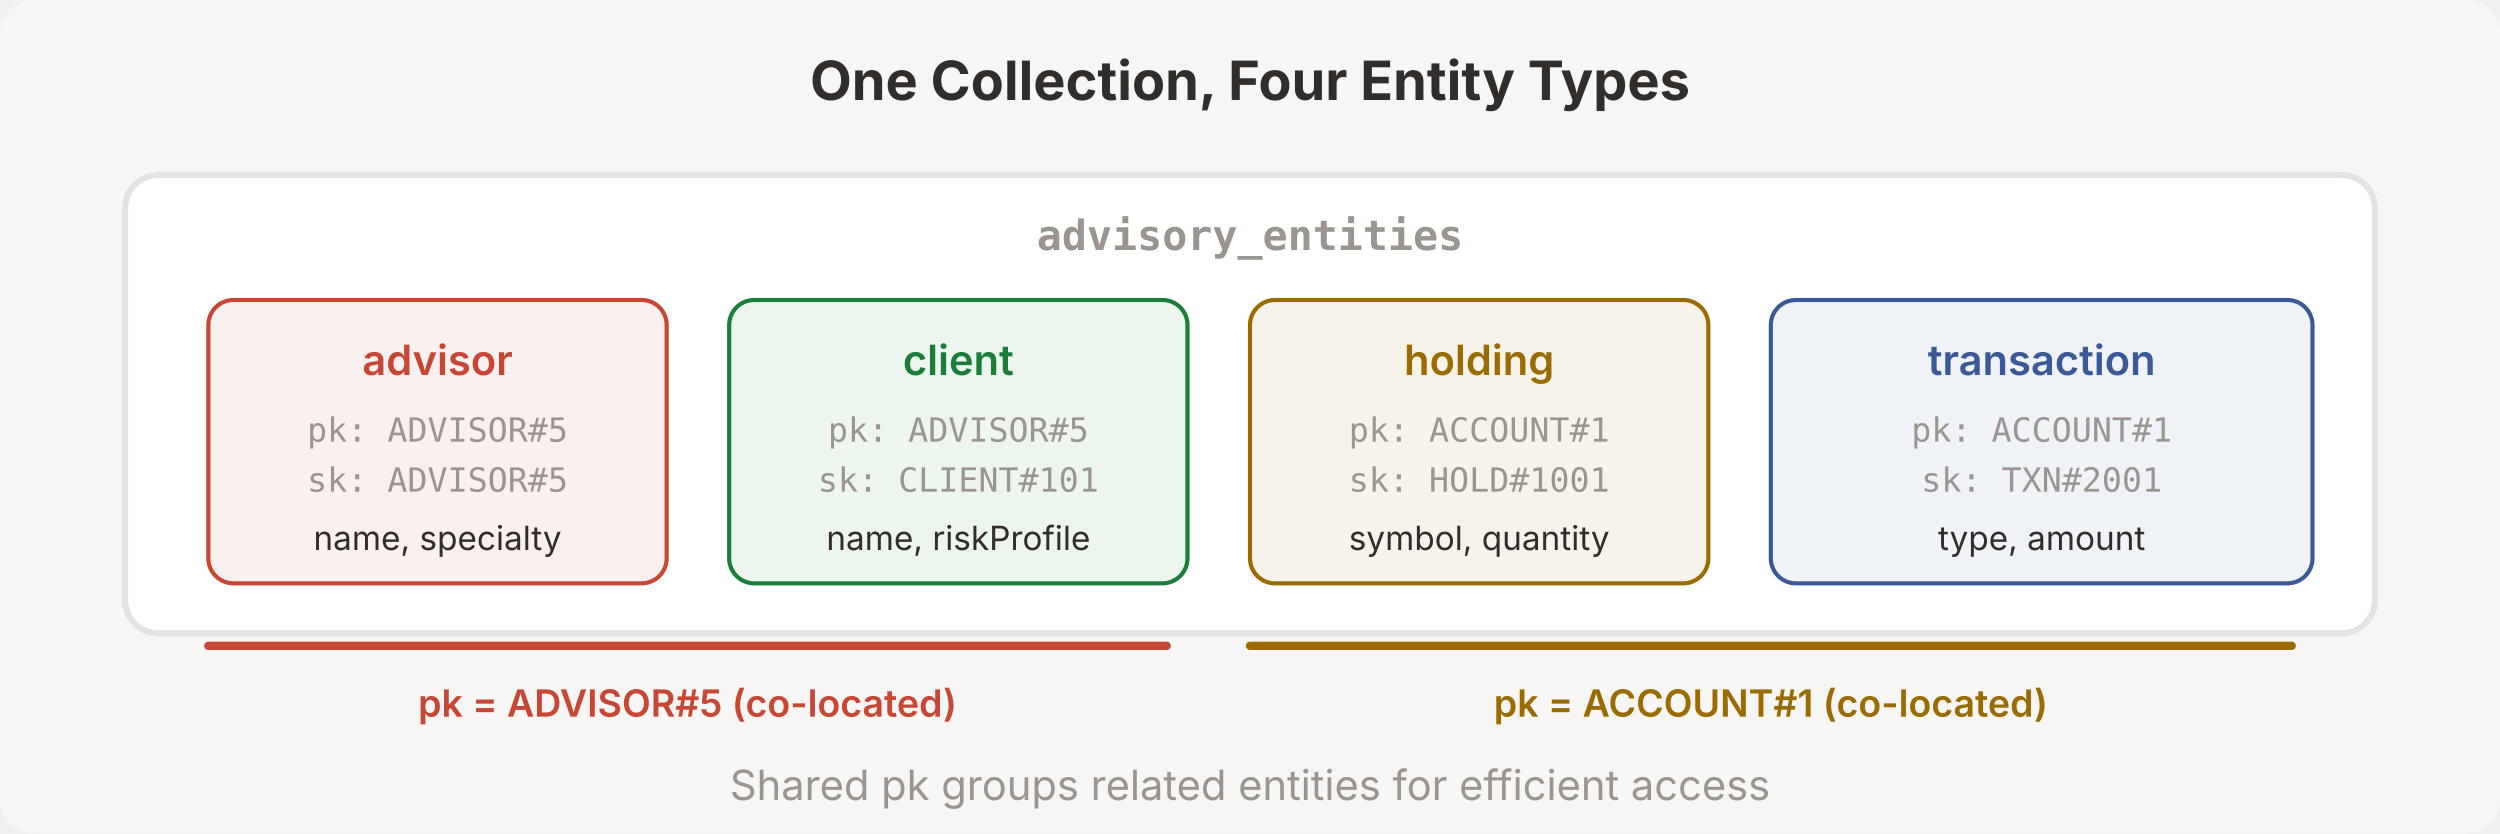
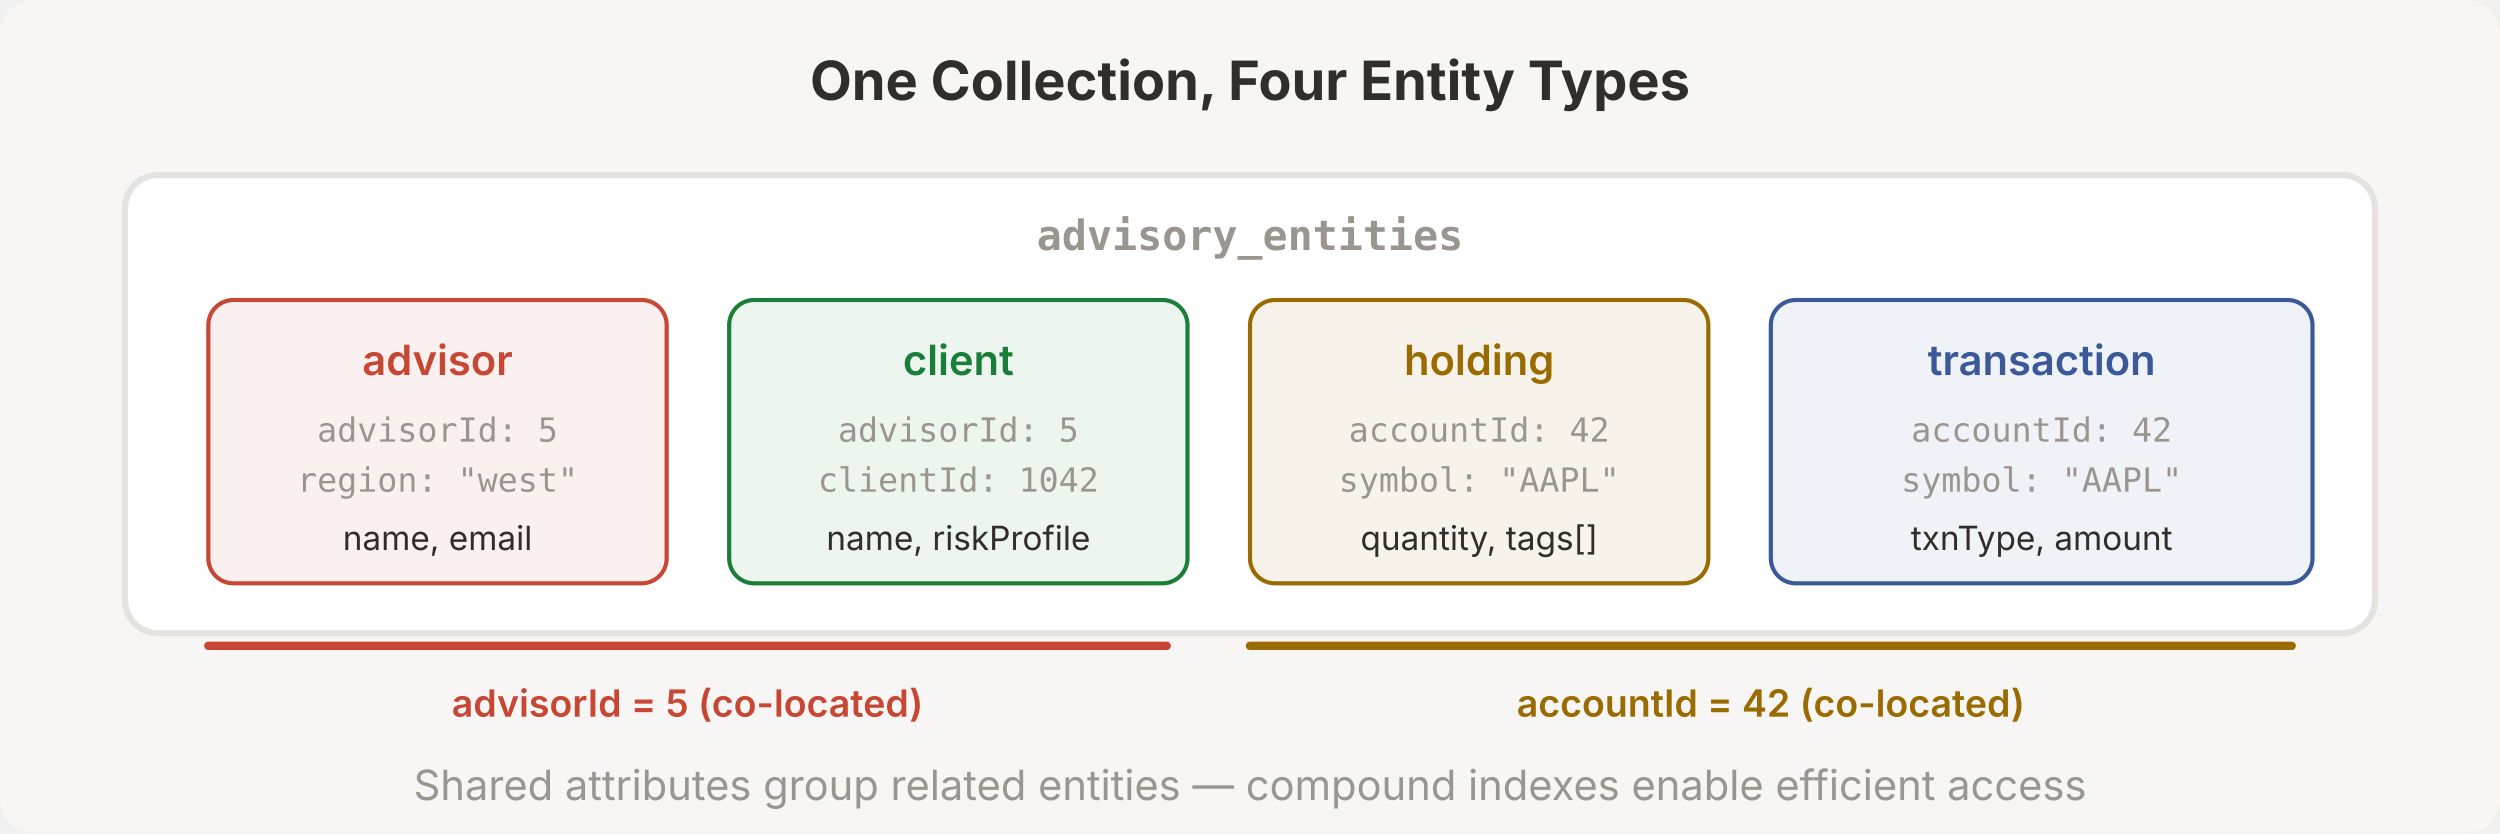
<svg xmlns="http://www.w3.org/2000/svg" viewBox="0 0 600 200" font-family="Source Sans Pro, -apple-system, sans-serif">
  <rect width="600" height="200" rx="8" fill="#F7F6F5" />
  <text x="300" y="24" text-anchor="middle" font-size="13" font-weight="700" fill="#312D2A">One Collection, Four Entity Types</text>
  <rect x="30" y="42" width="540" height="110" rx="8" fill="#fff" stroke="#E5E2DF" stroke-width="1.5" />
  <text x="300" y="60" text-anchor="middle" font-size="10" font-weight="600" fill="#9B9590" font-family="Source Code Pro, monospace">advisory_entities</text>
  <rect x="50" y="72" width="110" height="68" rx="6" fill="#C74634" fill-opacity="0.08" stroke="#C74634" stroke-width="1" />
  <text x="105" y="90" text-anchor="middle" font-size="10" font-weight="600" fill="#C74634">advisor</text>
-   <text x="105" y="106" text-anchor="middle" font-size="8" fill="#9B9590" font-family="Source Code Pro, monospace">pk: ADVISOR#5</text>
-   <text x="105" y="118" text-anchor="middle" font-size="8" fill="#9B9590" font-family="Source Code Pro, monospace">sk: ADVISOR#5</text>
-   <text x="105" y="132" text-anchor="middle" font-size="8" fill="#312D2A">name, specialty</text>
+   <text x="105" y="106" text-anchor="middle" font-size="8" fill="#9B9590" font-family="Source Code Pro, monospace">advisorId: 5</text>
+   <text x="105" y="118" text-anchor="middle" font-size="8" fill="#9B9590" font-family="Source Code Pro, monospace">region: "west"</text>
+   <text x="105" y="132" text-anchor="middle" font-size="8" fill="#312D2A">name, email</text>
  <rect x="175" y="72" width="110" height="68" rx="6" fill="#1B7D3A" fill-opacity="0.08" stroke="#1B7D3A" stroke-width="1" />
  <text x="230" y="90" text-anchor="middle" font-size="10" font-weight="600" fill="#1B7D3A">client</text>
-   <text x="230" y="106" text-anchor="middle" font-size="8" fill="#9B9590" font-family="Source Code Pro, monospace">pk: ADVISOR#5</text>
-   <text x="230" y="118" text-anchor="middle" font-size="8" fill="#9B9590" font-family="Source Code Pro, monospace">sk: CLIENT#101</text>
+   <text x="230" y="106" text-anchor="middle" font-size="8" fill="#9B9590" font-family="Source Code Pro, monospace">advisorId: 5</text>
+   <text x="230" y="118" text-anchor="middle" font-size="8" fill="#9B9590" font-family="Source Code Pro, monospace">clientId: 1042</text>
  <text x="230" y="132" text-anchor="middle" font-size="8" fill="#312D2A">name, riskProfile</text>
  <rect x="300" y="72" width="110" height="68" rx="6" fill="#996B00" fill-opacity="0.08" stroke="#996B00" stroke-width="1" />
  <text x="355" y="90" text-anchor="middle" font-size="10" font-weight="600" fill="#996B00">holding</text>
-   <text x="355" y="106" text-anchor="middle" font-size="8" fill="#9B9590" font-family="Source Code Pro, monospace">pk: ACCOUNT#1</text>
-   <text x="355" y="118" text-anchor="middle" font-size="8" fill="#9B9590" font-family="Source Code Pro, monospace">sk: HOLD#1001</text>
-   <text x="355" y="132" text-anchor="middle" font-size="8" fill="#312D2A">symbol, quantity</text>
+   <text x="355" y="106" text-anchor="middle" font-size="8" fill="#9B9590" font-family="Source Code Pro, monospace">accountId: 42</text>
+   <text x="355" y="118" text-anchor="middle" font-size="8" fill="#9B9590" font-family="Source Code Pro, monospace">symbol: "AAPL"</text>
+   <text x="355" y="132" text-anchor="middle" font-size="8" fill="#312D2A">quantity, tags[]</text>
  <rect x="425" y="72" width="130" height="68" rx="6" fill="#3B5998" fill-opacity="0.08" stroke="#3B5998" stroke-width="1" />
  <text x="490" y="90" text-anchor="middle" font-size="10" font-weight="600" fill="#3B5998">transaction</text>
-   <text x="490" y="106" text-anchor="middle" font-size="8" fill="#9B9590" font-family="Source Code Pro, monospace">pk: ACCOUNT#1</text>
-   <text x="490" y="118" text-anchor="middle" font-size="8" fill="#9B9590" font-family="Source Code Pro, monospace">sk: TXN#2001</text>
-   <text x="490" y="132" text-anchor="middle" font-size="8" fill="#312D2A">type, amount</text>
+   <text x="490" y="106" text-anchor="middle" font-size="8" fill="#9B9590" font-family="Source Code Pro, monospace">accountId: 42</text>
+   <text x="490" y="118" text-anchor="middle" font-size="8" fill="#9B9590" font-family="Source Code Pro, monospace">symbol: "AAPL"</text>
+   <text x="490" y="132" text-anchor="middle" font-size="8" fill="#312D2A">txnType, amount</text>
  <line x1="50" y1="155" x2="280" y2="155" stroke="#C74634" stroke-width="2" stroke-linecap="round" />
-   <text x="165" y="172" text-anchor="middle" font-size="9" font-weight="600" fill="#C74634">pk = ADVISOR#5 (co-located)</text>
+   <text x="165" y="172" text-anchor="middle" font-size="9" font-weight="600" fill="#C74634">advisorId = 5 (co-located)</text>
  <line x1="300" y1="155" x2="550" y2="155" stroke="#996B00" stroke-width="2" stroke-linecap="round" />
-   <text x="425" y="172" text-anchor="middle" font-size="9" font-weight="600" fill="#996B00">pk = ACCOUNT#1 (co-located)</text>
-   <text x="300" y="192" text-anchor="middle" font-size="10" fill="#9B9590">Shared pk groups related entities for efficient access</text>
+   <text x="425" y="172" text-anchor="middle" font-size="9" font-weight="600" fill="#996B00">accountId = 42 (co-located)</text>
+   <text x="300" y="192" text-anchor="middle" font-size="10" fill="#9B9590">Shared attributes group related entities — compound indexes enable efficient access</text>
</svg>
